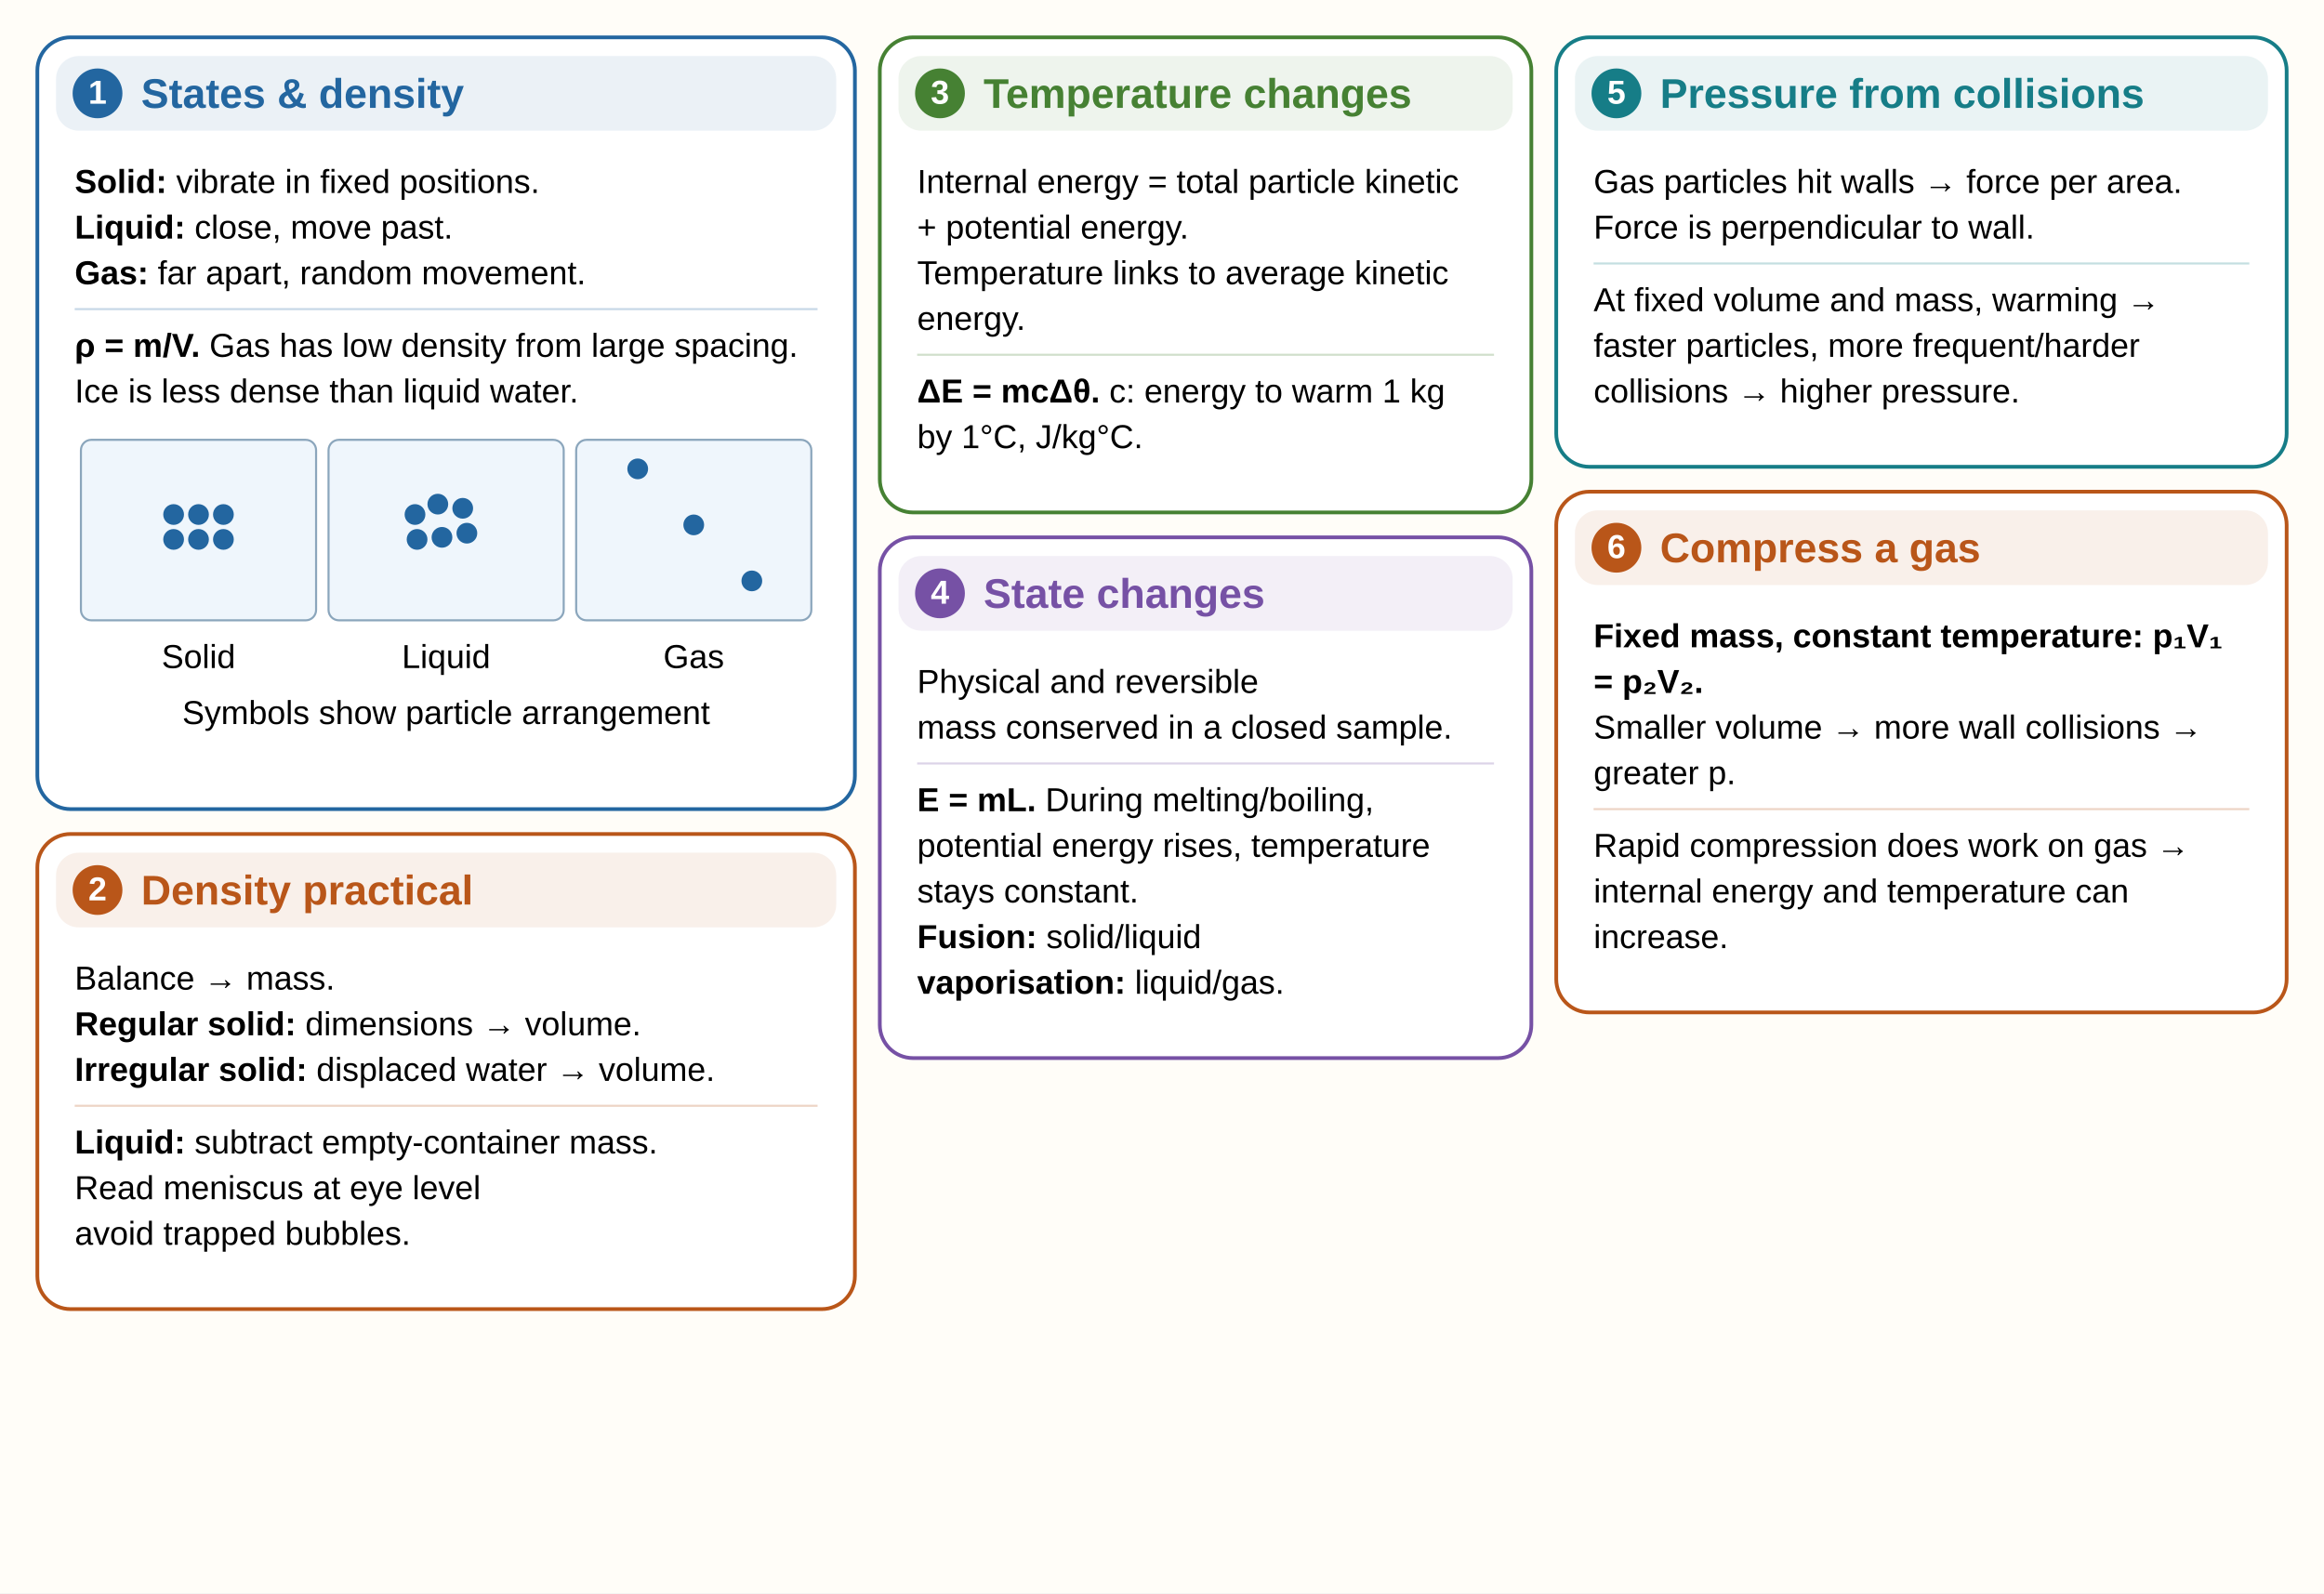
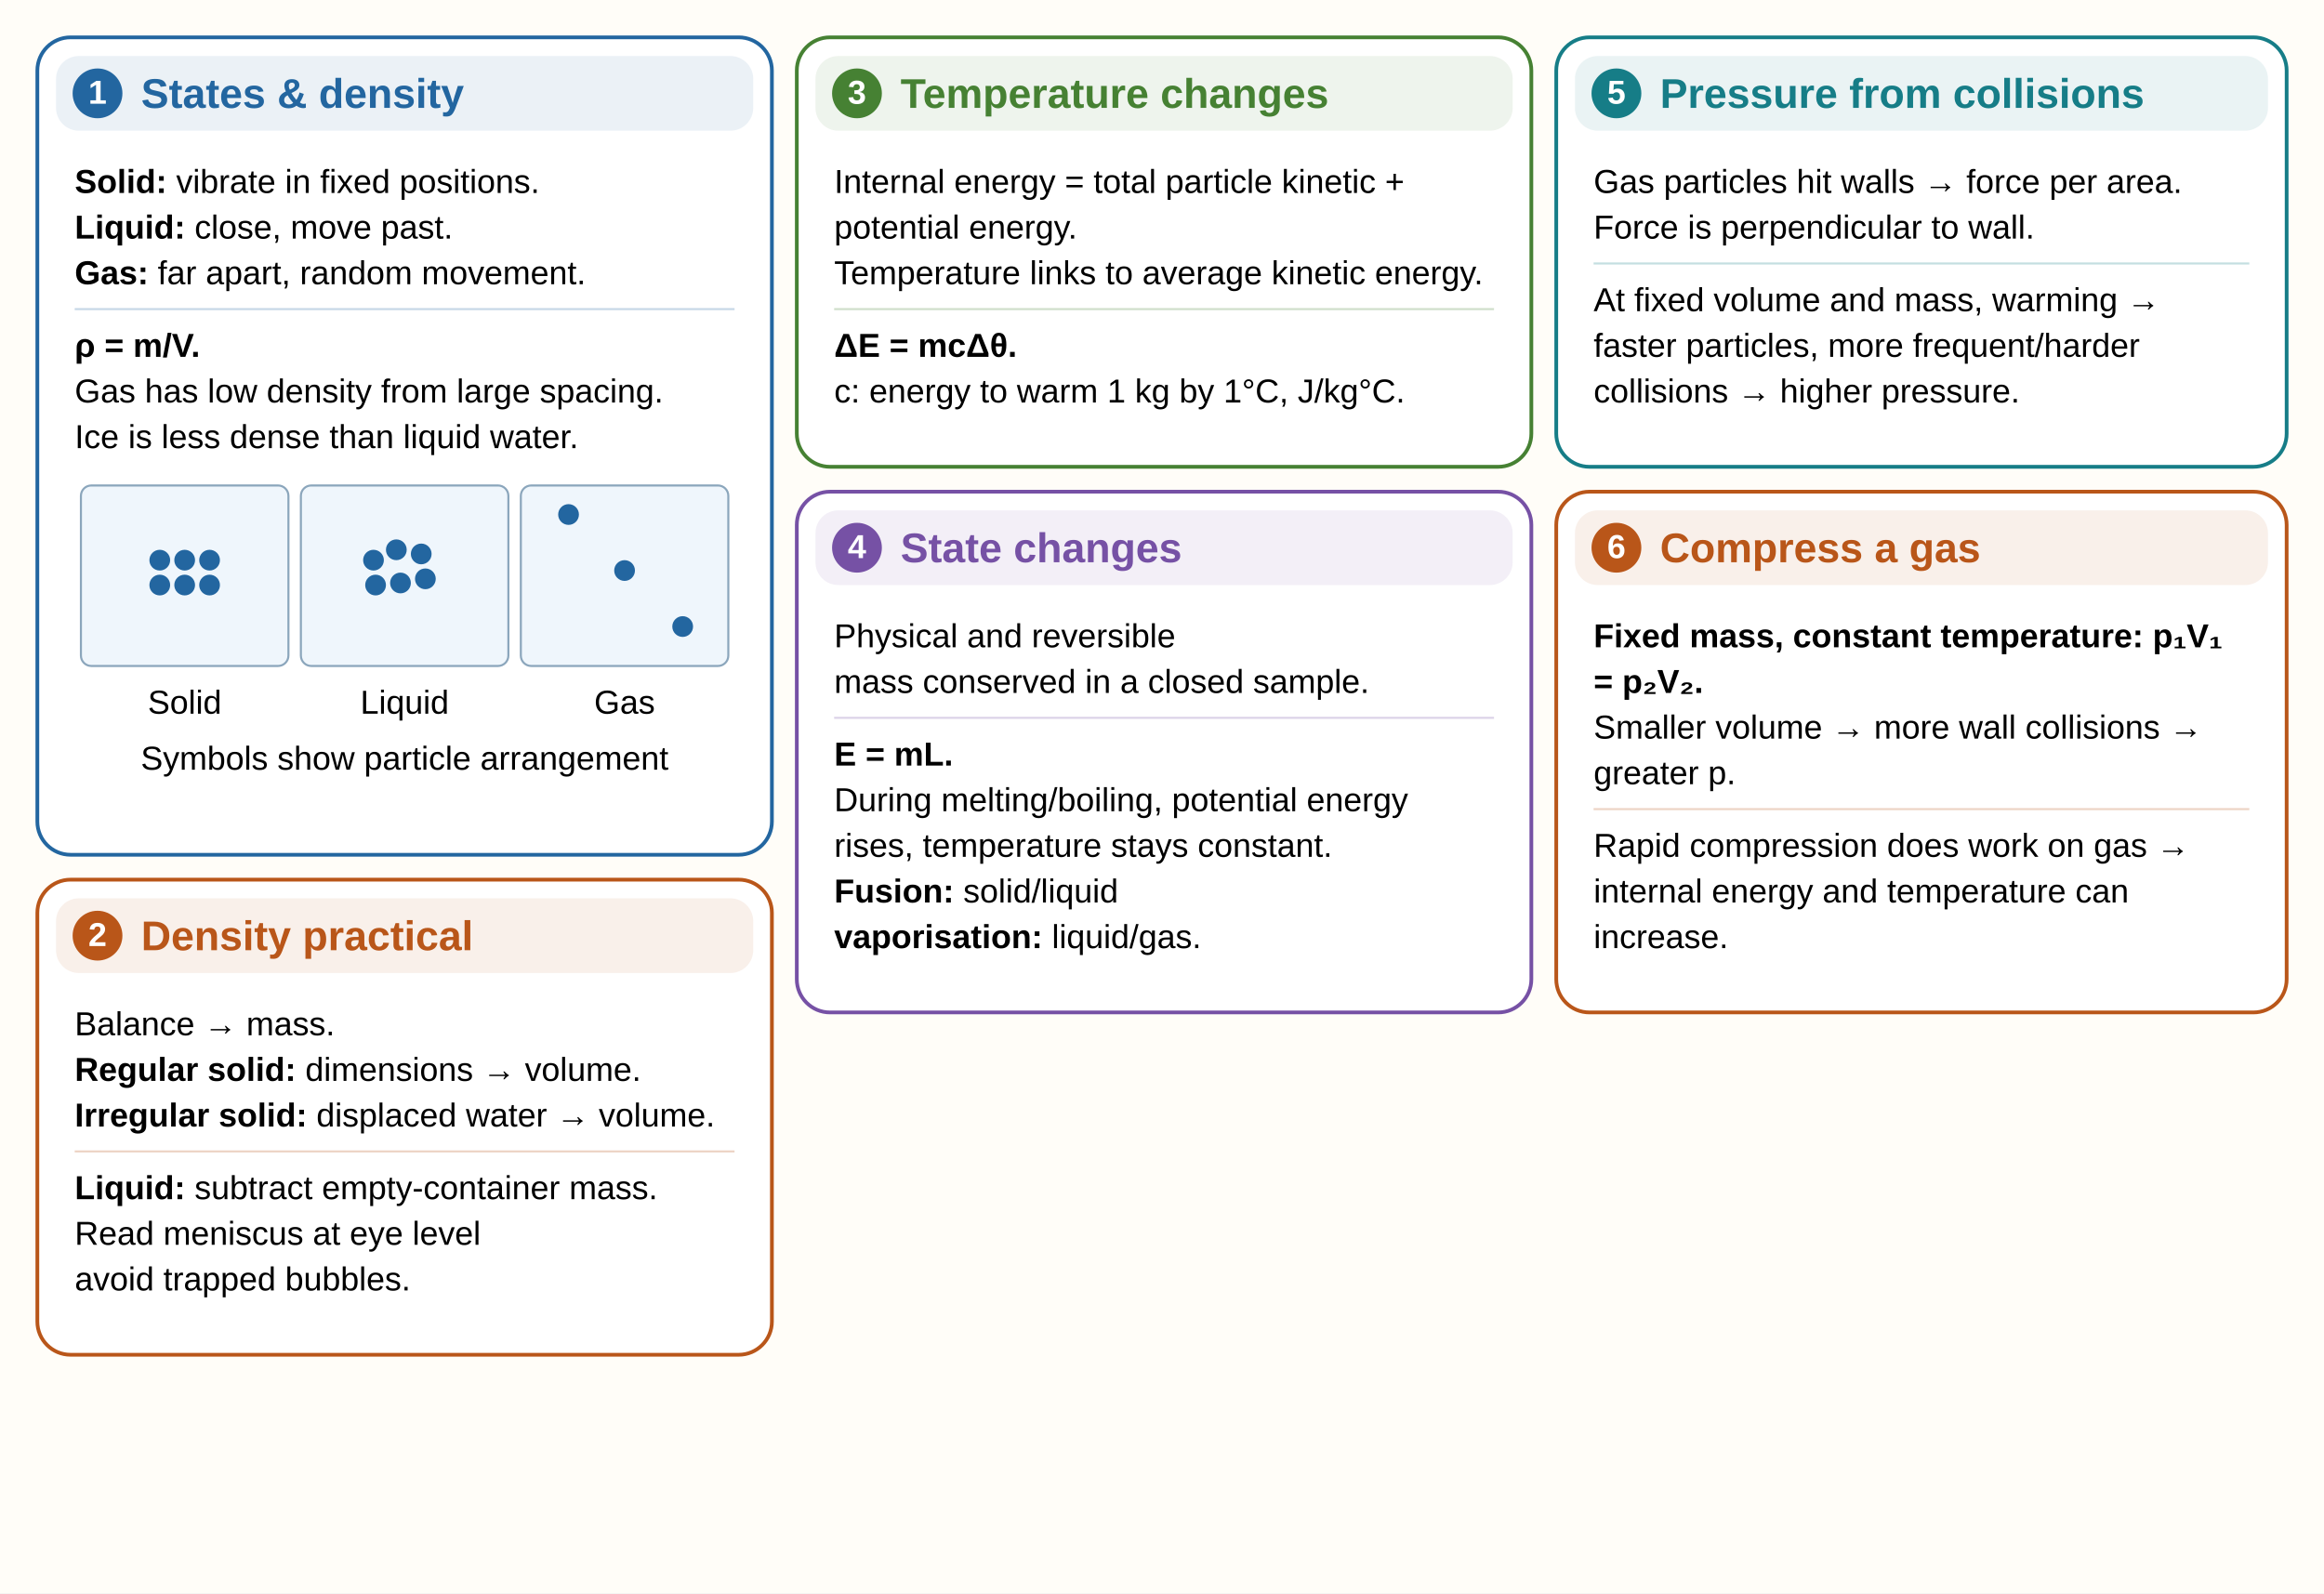
<svg xmlns="http://www.w3.org/2000/svg" width="2400" height="1645.714" viewBox="0 0 1120 768" role="img" aria-labelledby="map-title map-description" data-print-width-mm="277" font-family="Segoe UI,Arial,sans-serif">
  <defs>
    <marker id="arrow-2366a0" viewBox="0 0 10 10" refX="9" refY="5" markerWidth="4" markerHeight="4" orient="auto-start-reverse">
      <path d="M1 1L9 5L1 9" fill="none" stroke="#2366a0" stroke-width="2" stroke-linejoin="round" />
    </marker>
    <marker id="arrow-b95619" viewBox="0 0 10 10" refX="9" refY="5" markerWidth="4" markerHeight="4" orient="auto-start-reverse">
      <path d="M1 1L9 5L1 9" fill="none" stroke="#b95619" stroke-width="2" stroke-linejoin="round" />
    </marker>
    <marker id="arrow-468133" viewBox="0 0 10 10" refX="9" refY="5" markerWidth="4" markerHeight="4" orient="auto-start-reverse">
      <path d="M1 1L9 5L1 9" fill="none" stroke="#468133" stroke-width="2" stroke-linejoin="round" />
    </marker>
    <marker id="arrow-7651a5" viewBox="0 0 10 10" refX="9" refY="5" markerWidth="4" markerHeight="4" orient="auto-start-reverse">
      <path d="M1 1L9 5L1 9" fill="none" stroke="#7651a5" stroke-width="2" stroke-linejoin="round" />
    </marker>
    <marker id="arrow-167d87" viewBox="0 0 10 10" refX="9" refY="5" markerWidth="4" markerHeight="4" orient="auto-start-reverse">
      <path d="M1 1L9 5L1 9" fill="none" stroke="#167d87" stroke-width="2" stroke-linejoin="round" />
    </marker>
    <marker id="arrow-b95619" viewBox="0 0 10 10" refX="9" refY="5" markerWidth="4" markerHeight="4" orient="auto-start-reverse">
      <path d="M1 1L9 5L1 9" fill="none" stroke="#b95619" stroke-width="2" stroke-linejoin="round" />
    </marker>
  </defs>
  <rect width="1120" height="768" fill="#fffdf8" />
-   <g class="map-section" id="section-1" data-source-panel="0" data-bounds="0,0,394,372" transform="translate(18 18)">
-     <rect width="394" height="372" rx="16" fill="white" stroke="#2366a0" stroke-width="1.8" />
+   <g class="map-section" id="section-1" data-source-panel="0" data-bounds="0,0,354,394" transform="translate(18 18)">
+     <rect width="354" height="394" rx="16" fill="white" stroke="#2366a0" stroke-width="1.8" />
    <g class="section-heading">
-       <rect x="9" y="9" width="376" height="36" rx="11" fill="#2366a0" opacity=".09" />
+       <rect x="9" y="9" width="336" height="36" rx="11" fill="#2366a0" opacity=".09" />
      <circle cx="29" cy="27" r="12" fill="#2366a0" />
      <text class="diagram-label" x="29" y="32" font-size="16" fill="white" font-weight="700" text-anchor="middle">1</text>
      <text class="panel-title" x="50" y="34" font-size="20" fill="#2366a0" font-weight="700" text-anchor="start">States &amp; density</text>
    </g>
    <g class="section-body">
      <text class="body-text" x="18" y="75" font-size="16" fill="#000000" font-weight="400" text-anchor="start">
        <tspan font-weight="700">Solid:</tspan> vibrate in fixed positions.</text>
      <text class="body-text" x="18" y="97" font-size="16" fill="#000000" font-weight="400" text-anchor="start">
        <tspan font-weight="700">Liquid:</tspan> close, move past.</text>
      <text class="body-text" x="18" y="119" font-size="16" fill="#000000" font-weight="400" text-anchor="start">
        <tspan font-weight="700">Gas:</tspan> far apart, random movement.</text>
-       <path class="section-divider" d="M18 131H376" stroke="#2366a0" stroke-opacity=".25" stroke-width="1" fill="none" />
+       <path class="section-divider" d="M18 131H336" stroke="#2366a0" stroke-opacity=".25" stroke-width="1" fill="none" />
      <text class="body-text" x="18" y="154" font-size="16" fill="#000000" font-weight="400" text-anchor="start">
        <tspan font-weight="700">ρ</tspan>
        <tspan font-weight="700">=</tspan>
-         <tspan font-weight="700">m/V.</tspan> Gas has low density from large spacing.</text>
-       <text class="body-text" x="18" y="176" font-size="16" fill="#000000" font-weight="400" text-anchor="start">Ice is less dense than liquid water.</text>
-       <g transform="translate(18 194)">
+         <tspan font-weight="700">m/V.</tspan>
+       </text>
+       <text class="body-text" x="18" y="176" font-size="16" fill="#000000" font-weight="400" text-anchor="start">Gas has low density from large spacing.</text>
+       <text class="body-text" x="18" y="198" font-size="16" fill="#000000" font-weight="400" text-anchor="start">Ice is less dense than liquid water.</text>
+       <g transform="translate(18 216)">
        <g class="concept-illustration">
-           <rect x="3.0" y="0" width="113.333" height="87" rx="5" fill="#eff6fc" stroke="#8ba6bc" />
-           <circle cx="47.667" cy="36" r="5" fill="#2366a0" />
-           <circle cx="59.667" cy="36" r="5" fill="#2366a0" />
-           <circle cx="71.667" cy="36" r="5" fill="#2366a0" />
-           <circle cx="47.667" cy="48" r="5" fill="#2366a0" />
-           <circle cx="59.667" cy="48" r="5" fill="#2366a0" />
-           <circle cx="71.667" cy="48" r="5" fill="#2366a0" />
-           <text class="diagram-label" x="59.667" y="110" font-size="16" fill="#000000" text-anchor="middle">Solid</text>
-           <rect x="122.333" y="0" width="113.333" height="87" rx="5" fill="#eff6fc" stroke="#8ba6bc" />
-           <circle cx="164.0" cy="36" r="5" fill="#2366a0" />
-           <circle cx="175.0" cy="31" r="5" fill="#2366a0" />
-           <circle cx="187.0" cy="33" r="5" fill="#2366a0" />
-           <circle cx="165.0" cy="48" r="5" fill="#2366a0" />
-           <circle cx="177.0" cy="47" r="5" fill="#2366a0" />
-           <circle cx="189.0" cy="45" r="5" fill="#2366a0" />
-           <text class="diagram-label" x="179.0" y="110" font-size="16" fill="#000000" text-anchor="middle">Liquid</text>
-           <rect x="241.667" y="0" width="113.333" height="87" rx="5" fill="#eff6fc" stroke="#8ba6bc" />
-           <circle cx="271.333" cy="14" r="5" fill="#2366a0" />
-           <circle cx="326.333" cy="68" r="5" fill="#2366a0" />
-           <circle cx="298.333" cy="41" r="5" fill="#2366a0" />
-           <text class="diagram-label" x="298.333" y="110" font-size="16" fill="#000000" text-anchor="middle">Gas</text>
-           <text class="diagram-label" x="179.0" y="137" font-size="16" fill="#000000" text-anchor="middle">Symbols show particle arrangement</text>
+           <rect x="3.0" y="0" width="100.0" height="87" rx="5" fill="#eff6fc" stroke="#8ba6bc" />
+           <circle cx="41.0" cy="36" r="5" fill="#2366a0" />
+           <circle cx="53.0" cy="36" r="5" fill="#2366a0" />
+           <circle cx="65.0" cy="36" r="5" fill="#2366a0" />
+           <circle cx="41.0" cy="48" r="5" fill="#2366a0" />
+           <circle cx="53.0" cy="48" r="5" fill="#2366a0" />
+           <circle cx="65.0" cy="48" r="5" fill="#2366a0" />
+           <text class="diagram-label" x="53.0" y="110" font-size="16" fill="#000000" text-anchor="middle">Solid</text>
+           <rect x="109.0" y="0" width="100.0" height="87" rx="5" fill="#eff6fc" stroke="#8ba6bc" />
+           <circle cx="144.0" cy="36" r="5" fill="#2366a0" />
+           <circle cx="155.0" cy="31" r="5" fill="#2366a0" />
+           <circle cx="167.0" cy="33" r="5" fill="#2366a0" />
+           <circle cx="145.0" cy="48" r="5" fill="#2366a0" />
+           <circle cx="157.0" cy="47" r="5" fill="#2366a0" />
+           <circle cx="169.0" cy="45" r="5" fill="#2366a0" />
+           <text class="diagram-label" x="159.0" y="110" font-size="16" fill="#000000" text-anchor="middle">Liquid</text>
+           <rect x="215.0" y="0" width="100.0" height="87" rx="5" fill="#eff6fc" stroke="#8ba6bc" />
+           <circle cx="238.0" cy="14" r="5" fill="#2366a0" />
+           <circle cx="293.0" cy="68" r="5" fill="#2366a0" />
+           <circle cx="265.0" cy="41" r="5" fill="#2366a0" />
+           <text class="diagram-label" x="265.0" y="110" font-size="16" fill="#000000" text-anchor="middle">Gas</text>
+           <text class="diagram-label" x="159.0" y="137" font-size="16" fill="#000000" text-anchor="middle">Symbols show particle arrangement</text>
        </g>
      </g>
    </g>
  </g>
-   <g class="map-section" id="section-2" data-source-panel="1" data-bounds="0,0,394,229" transform="translate(18 402)">
-     <rect width="394" height="229" rx="16" fill="white" stroke="#b95619" stroke-width="1.8" />
+   <g class="map-section" id="section-2" data-source-panel="1" data-bounds="0,0,354,229" transform="translate(18 424)">
+     <rect width="354" height="229" rx="16" fill="white" stroke="#b95619" stroke-width="1.8" />
    <g class="section-heading">
-       <rect x="9" y="9" width="376" height="36" rx="11" fill="#b95619" opacity=".09" />
+       <rect x="9" y="9" width="336" height="36" rx="11" fill="#b95619" opacity=".09" />
      <circle cx="29" cy="27" r="12" fill="#b95619" />
      <text class="diagram-label" x="29" y="32" font-size="16" fill="white" font-weight="700" text-anchor="middle">2</text>
      <text class="panel-title" x="50" y="34" font-size="20" fill="#b95619" font-weight="700" text-anchor="start">Density practical</text>
    </g>
    <g class="section-body">
      <text class="body-text" x="18" y="75" font-size="16" fill="#000000" font-weight="400" text-anchor="start">Balance → mass.</text>
      <text class="body-text" x="18" y="97" font-size="16" fill="#000000" font-weight="400" text-anchor="start">
        <tspan font-weight="700">Regular</tspan>
        <tspan font-weight="700">solid:</tspan> dimensions → volume.</text>
      <text class="body-text" x="18" y="119" font-size="16" fill="#000000" font-weight="400" text-anchor="start">
        <tspan font-weight="700">Irregular</tspan>
        <tspan font-weight="700">solid:</tspan> displaced water → volume.</text>
-       <path class="section-divider" d="M18 131H376" stroke="#b95619" stroke-opacity=".25" stroke-width="1" fill="none" />
+       <path class="section-divider" d="M18 131H336" stroke="#b95619" stroke-opacity=".25" stroke-width="1" fill="none" />
      <text class="body-text" x="18" y="154" font-size="16" fill="#000000" font-weight="400" text-anchor="start">
        <tspan font-weight="700">Liquid:</tspan> subtract empty-container mass.</text>
      <text class="body-text" x="18" y="176" font-size="16" fill="#000000" font-weight="400" text-anchor="start">Read meniscus at eye level</text>
      <text class="body-text" x="18" y="198" font-size="16" fill="#000000" font-weight="400" text-anchor="start">avoid trapped bubbles.</text>
    </g>
  </g>
-   <g class="map-section" id="section-3" data-source-panel="2" data-bounds="0,0,314,229" transform="translate(424 18)">
-     <rect width="314" height="229" rx="16" fill="white" stroke="#468133" stroke-width="1.8" />
+   <g class="map-section" id="section-3" data-source-panel="2" data-bounds="0,0,354,207" transform="translate(384 18)">
+     <rect width="354" height="207" rx="16" fill="white" stroke="#468133" stroke-width="1.8" />
    <g class="section-heading">
-       <rect x="9" y="9" width="296" height="36" rx="11" fill="#468133" opacity=".09" />
+       <rect x="9" y="9" width="336" height="36" rx="11" fill="#468133" opacity=".09" />
      <circle cx="29" cy="27" r="12" fill="#468133" />
      <text class="diagram-label" x="29" y="32" font-size="16" fill="white" font-weight="700" text-anchor="middle">3</text>
      <text class="panel-title" x="50" y="34" font-size="20" fill="#468133" font-weight="700" text-anchor="start">Temperature changes</text>
    </g>
    <g class="section-body">
-       <text class="body-text" x="18" y="75" font-size="16" fill="#000000" font-weight="400" text-anchor="start">Internal energy = total particle kinetic</text>
-       <text class="body-text" x="18" y="97" font-size="16" fill="#000000" font-weight="400" text-anchor="start">+ potential energy.</text>
-       <text class="body-text" x="18" y="119" font-size="16" fill="#000000" font-weight="400" text-anchor="start">Temperature links to average kinetic</text>
-       <text class="body-text" x="18" y="141" font-size="16" fill="#000000" font-weight="400" text-anchor="start">energy.</text>
-       <path class="section-divider" d="M18 153H296" stroke="#468133" stroke-opacity=".25" stroke-width="1" fill="none" />
-       <text class="body-text" x="18" y="176" font-size="16" fill="#000000" font-weight="400" text-anchor="start">
+       <text class="body-text" x="18" y="75" font-size="16" fill="#000000" font-weight="400" text-anchor="start">Internal energy = total particle kinetic +</text>
+       <text class="body-text" x="18" y="97" font-size="16" fill="#000000" font-weight="400" text-anchor="start">potential energy.</text>
+       <text class="body-text" x="18" y="119" font-size="16" fill="#000000" font-weight="400" text-anchor="start">Temperature links to average kinetic energy.</text>
+       <path class="section-divider" d="M18 131H336" stroke="#468133" stroke-opacity=".25" stroke-width="1" fill="none" />
+       <text class="body-text" x="18" y="154" font-size="16" fill="#000000" font-weight="400" text-anchor="start">
        <tspan font-weight="700">ΔE</tspan>
        <tspan font-weight="700">=</tspan>
-         <tspan font-weight="700">mcΔθ.</tspan> c: energy to warm 1 kg</text>
-       <text class="body-text" x="18" y="198" font-size="16" fill="#000000" font-weight="400" text-anchor="start">by 1°C, J/kg°C.</text>
+         <tspan font-weight="700">mcΔθ.</tspan>
+       </text>
+       <text class="body-text" x="18" y="176" font-size="16" fill="#000000" font-weight="400" text-anchor="start">c: energy to warm 1 kg by 1°C, J/kg°C.</text>
    </g>
  </g>
-   <g class="map-section" id="section-4" data-source-panel="3" data-bounds="0,0,314,251" transform="translate(424 259)">
-     <rect width="314" height="251" rx="16" fill="white" stroke="#7651a5" stroke-width="1.8" />
+   <g class="map-section" id="section-4" data-source-panel="3" data-bounds="0,0,354,251" transform="translate(384 237)">
+     <rect width="354" height="251" rx="16" fill="white" stroke="#7651a5" stroke-width="1.8" />
    <g class="section-heading">
-       <rect x="9" y="9" width="296" height="36" rx="11" fill="#7651a5" opacity=".09" />
+       <rect x="9" y="9" width="336" height="36" rx="11" fill="#7651a5" opacity=".09" />
      <circle cx="29" cy="27" r="12" fill="#7651a5" />
      <text class="diagram-label" x="29" y="32" font-size="16" fill="white" font-weight="700" text-anchor="middle">4</text>
      <text class="panel-title" x="50" y="34" font-size="20" fill="#7651a5" font-weight="700" text-anchor="start">State changes</text>
    </g>
    <g class="section-body">
      <text class="body-text" x="18" y="75" font-size="16" fill="#000000" font-weight="400" text-anchor="start">Physical and reversible</text>
      <text class="body-text" x="18" y="97" font-size="16" fill="#000000" font-weight="400" text-anchor="start">mass conserved in a closed sample.</text>
-       <path class="section-divider" d="M18 109H296" stroke="#7651a5" stroke-opacity=".25" stroke-width="1" fill="none" />
+       <path class="section-divider" d="M18 109H336" stroke="#7651a5" stroke-opacity=".25" stroke-width="1" fill="none" />
      <text class="body-text" x="18" y="132" font-size="16" fill="#000000" font-weight="400" text-anchor="start">
        <tspan font-weight="700">E</tspan>
        <tspan font-weight="700">=</tspan>
-         <tspan font-weight="700">mL.</tspan> During melting/boiling,</text>
-       <text class="body-text" x="18" y="154" font-size="16" fill="#000000" font-weight="400" text-anchor="start">potential energy rises, temperature</text>
-       <text class="body-text" x="18" y="176" font-size="16" fill="#000000" font-weight="400" text-anchor="start">stays constant.</text>
+         <tspan font-weight="700">mL.</tspan>
+       </text>
+       <text class="body-text" x="18" y="154" font-size="16" fill="#000000" font-weight="400" text-anchor="start">During melting/boiling, potential energy</text>
+       <text class="body-text" x="18" y="176" font-size="16" fill="#000000" font-weight="400" text-anchor="start">rises, temperature stays constant.</text>
      <text class="body-text" x="18" y="198" font-size="16" fill="#000000" font-weight="400" text-anchor="start">
        <tspan font-weight="700">Fusion:</tspan> solid/liquid</text>
      <text class="body-text" x="18" y="220" font-size="16" fill="#000000" font-weight="400" text-anchor="start">
        <tspan font-weight="700">vaporisation:</tspan> liquid/gas.</text>
    </g>
  </g>
  <g class="map-section" id="section-5" data-source-panel="4" data-bounds="0,0,352,207" transform="translate(750 18)">
    <rect width="352" height="207" rx="16" fill="white" stroke="#167d87" stroke-width="1.8" />
    <g class="section-heading">
      <rect x="9" y="9" width="334" height="36" rx="11" fill="#167d87" opacity=".09" />
      <circle cx="29" cy="27" r="12" fill="#167d87" />
      <text class="diagram-label" x="29" y="32" font-size="16" fill="white" font-weight="700" text-anchor="middle">5</text>
      <text class="panel-title" x="50" y="34" font-size="20" fill="#167d87" font-weight="700" text-anchor="start">Pressure from collisions</text>
    </g>
    <g class="section-body">
      <text class="body-text" x="18" y="75" font-size="16" fill="#000000" font-weight="400" text-anchor="start">Gas particles hit walls → force per area.</text>
      <text class="body-text" x="18" y="97" font-size="16" fill="#000000" font-weight="400" text-anchor="start">Force is perpendicular to wall.</text>
      <path class="section-divider" d="M18 109H334" stroke="#167d87" stroke-opacity=".25" stroke-width="1" fill="none" />
      <text class="body-text" x="18" y="132" font-size="16" fill="#000000" font-weight="400" text-anchor="start">At fixed volume and mass, warming →</text>
      <text class="body-text" x="18" y="154" font-size="16" fill="#000000" font-weight="400" text-anchor="start">faster particles, more frequent/harder</text>
      <text class="body-text" x="18" y="176" font-size="16" fill="#000000" font-weight="400" text-anchor="start">collisions → higher pressure.</text>
    </g>
  </g>
  <g class="map-section" id="section-6" data-source-panel="5" data-bounds="0,0,352,251" transform="translate(750 237)">
    <rect width="352" height="251" rx="16" fill="white" stroke="#b95619" stroke-width="1.8" />
    <g class="section-heading">
      <rect x="9" y="9" width="334" height="36" rx="11" fill="#b95619" opacity=".09" />
      <circle cx="29" cy="27" r="12" fill="#b95619" />
      <text class="diagram-label" x="29" y="32" font-size="16" fill="white" font-weight="700" text-anchor="middle">6</text>
      <text class="panel-title" x="50" y="34" font-size="20" fill="#b95619" font-weight="700" text-anchor="start">Compress a gas</text>
    </g>
    <g class="section-body">
      <text class="body-text" x="18" y="75" font-size="16" fill="#000000" font-weight="400" text-anchor="start">
        <tspan font-weight="700">Fixed</tspan>
        <tspan font-weight="700">mass,</tspan>
        <tspan font-weight="700">constant</tspan>
        <tspan font-weight="700">temperature:</tspan>
        <tspan font-weight="700">p₁V₁</tspan>
      </text>
      <text class="body-text" x="18" y="97" font-size="16" fill="#000000" font-weight="400" text-anchor="start">
        <tspan font-weight="700">=</tspan>
        <tspan font-weight="700">p₂V₂.</tspan>
      </text>
      <text class="body-text" x="18" y="119" font-size="16" fill="#000000" font-weight="400" text-anchor="start">Smaller volume → more wall collisions →</text>
      <text class="body-text" x="18" y="141" font-size="16" fill="#000000" font-weight="400" text-anchor="start">greater p.</text>
      <path class="section-divider" d="M18 153H334" stroke="#b95619" stroke-opacity=".25" stroke-width="1" fill="none" />
      <text class="body-text" x="18" y="176" font-size="16" fill="#000000" font-weight="400" text-anchor="start">Rapid compression does work on gas →</text>
      <text class="body-text" x="18" y="198" font-size="16" fill="#000000" font-weight="400" text-anchor="start">internal energy and temperature can</text>
      <text class="body-text" x="18" y="220" font-size="16" fill="#000000" font-weight="400" text-anchor="start">increase.</text>
    </g>
  </g>
</svg>
